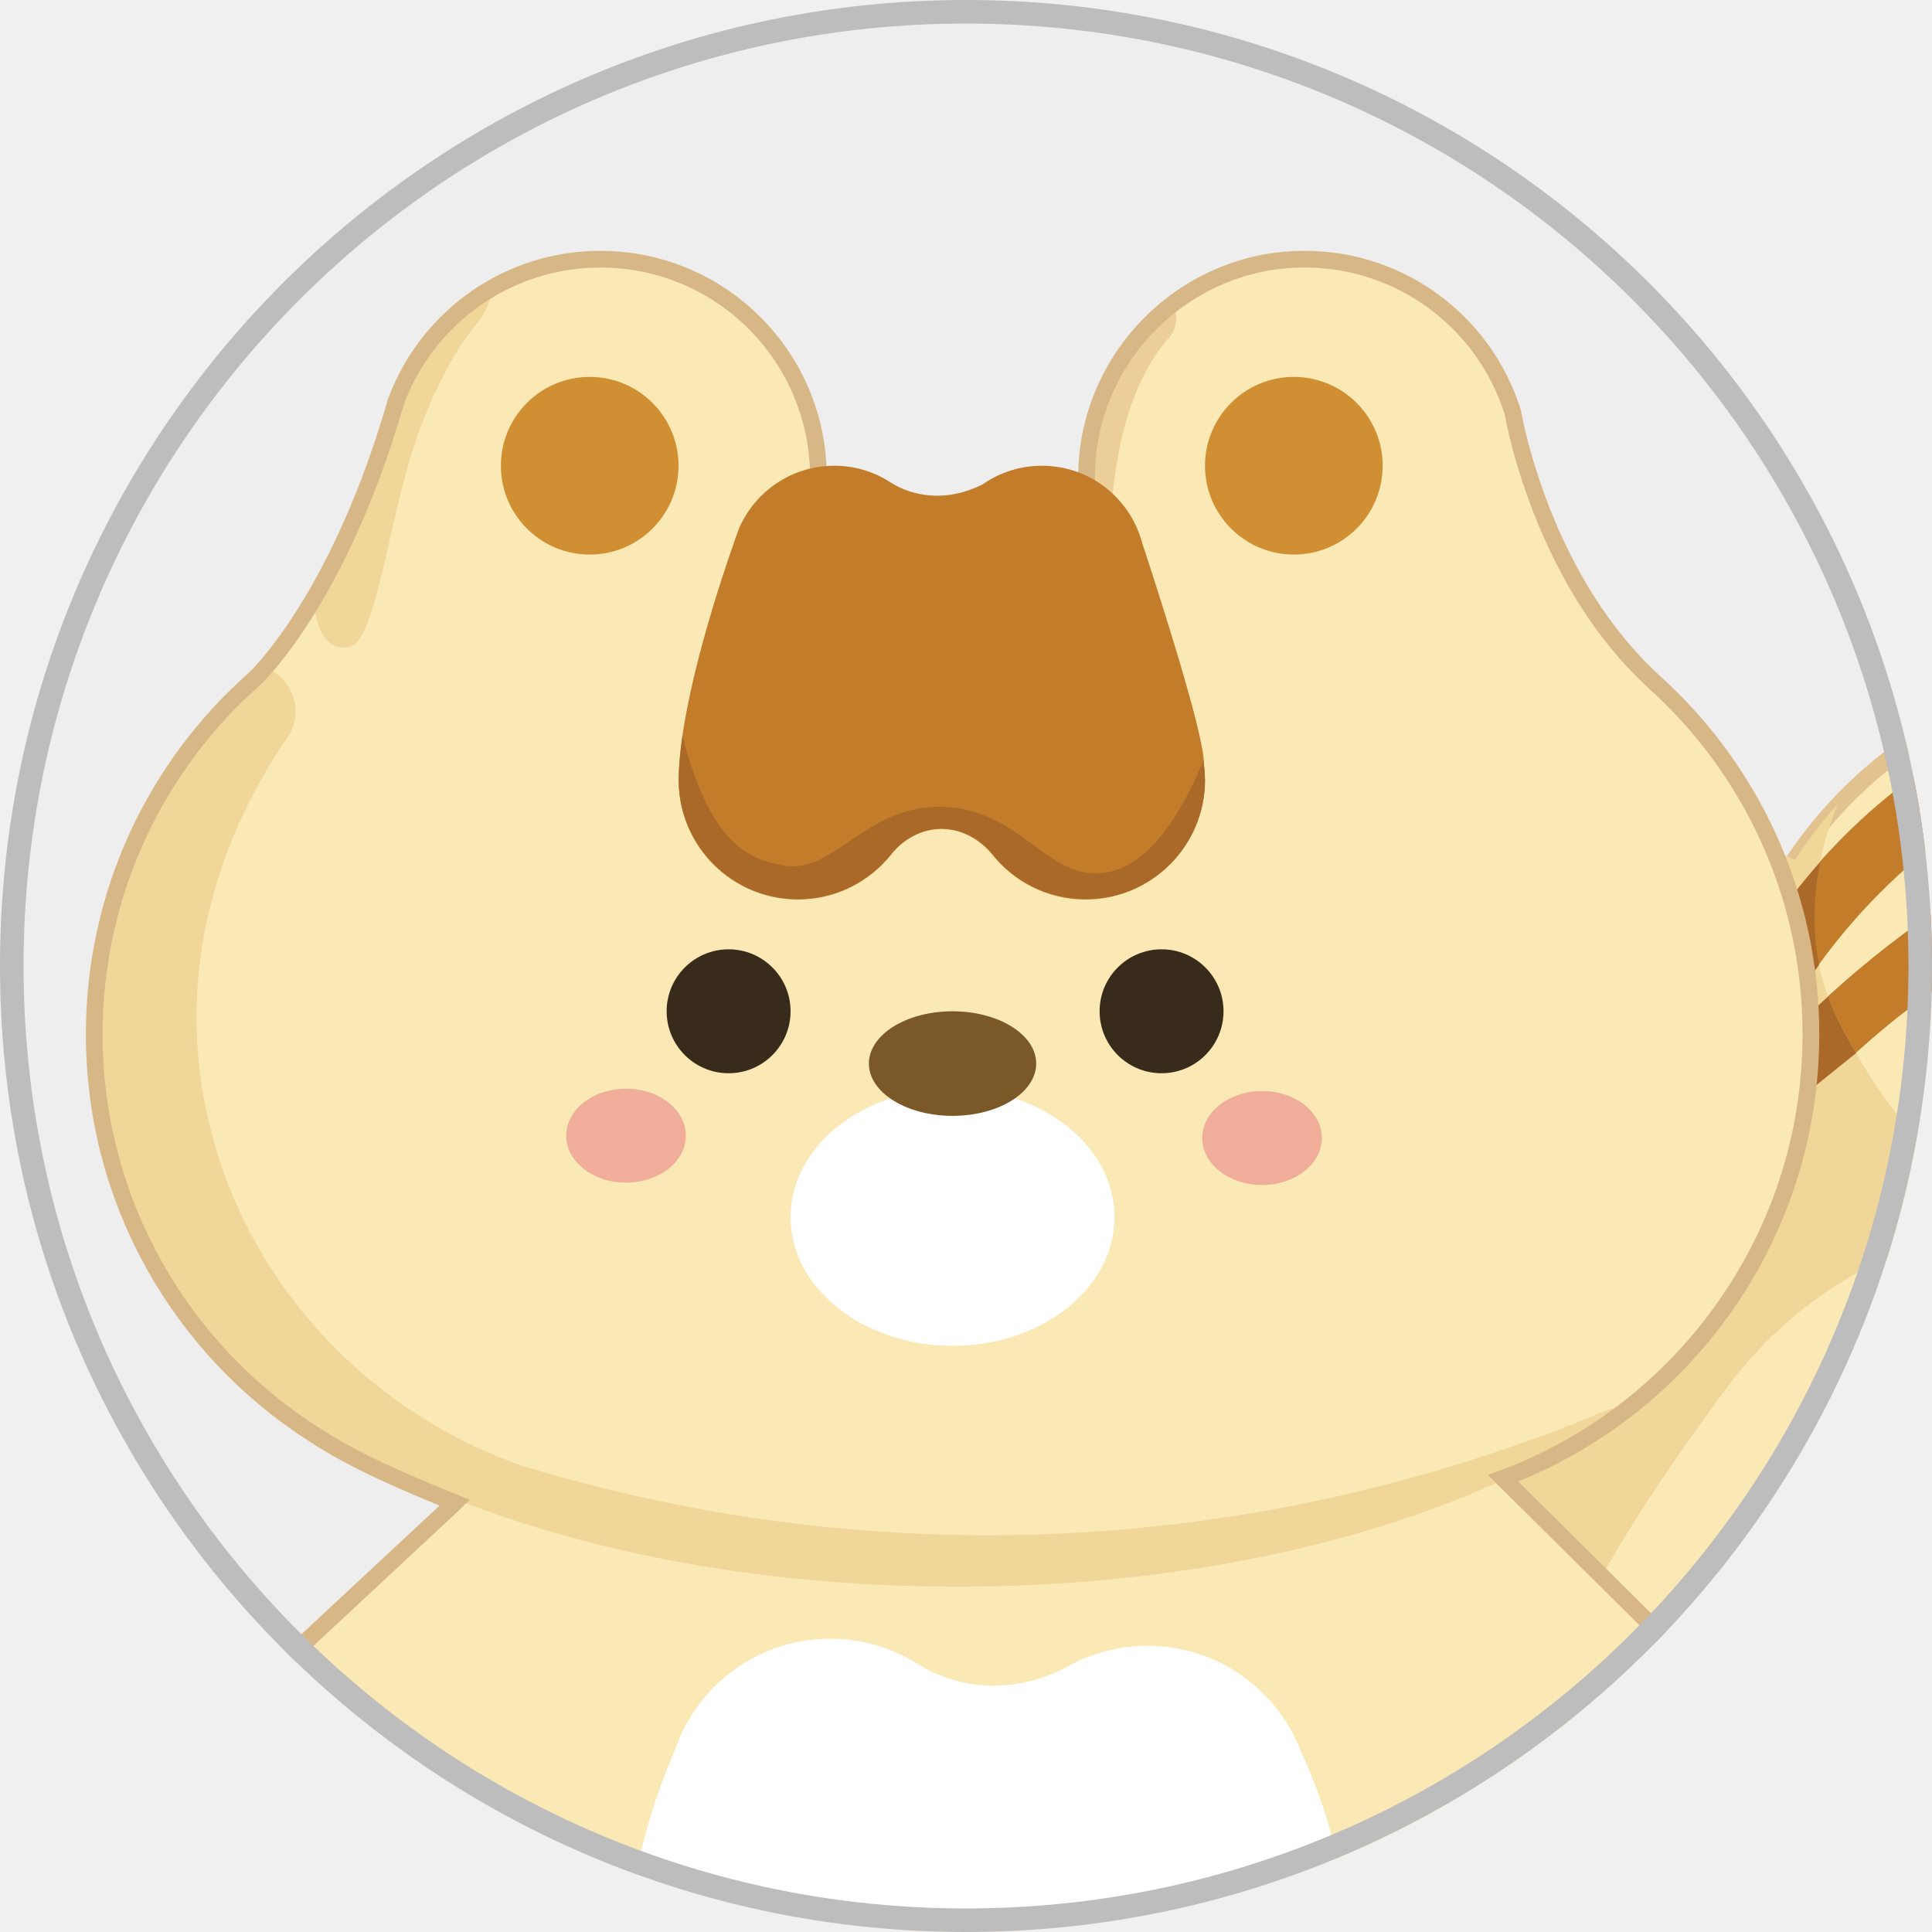
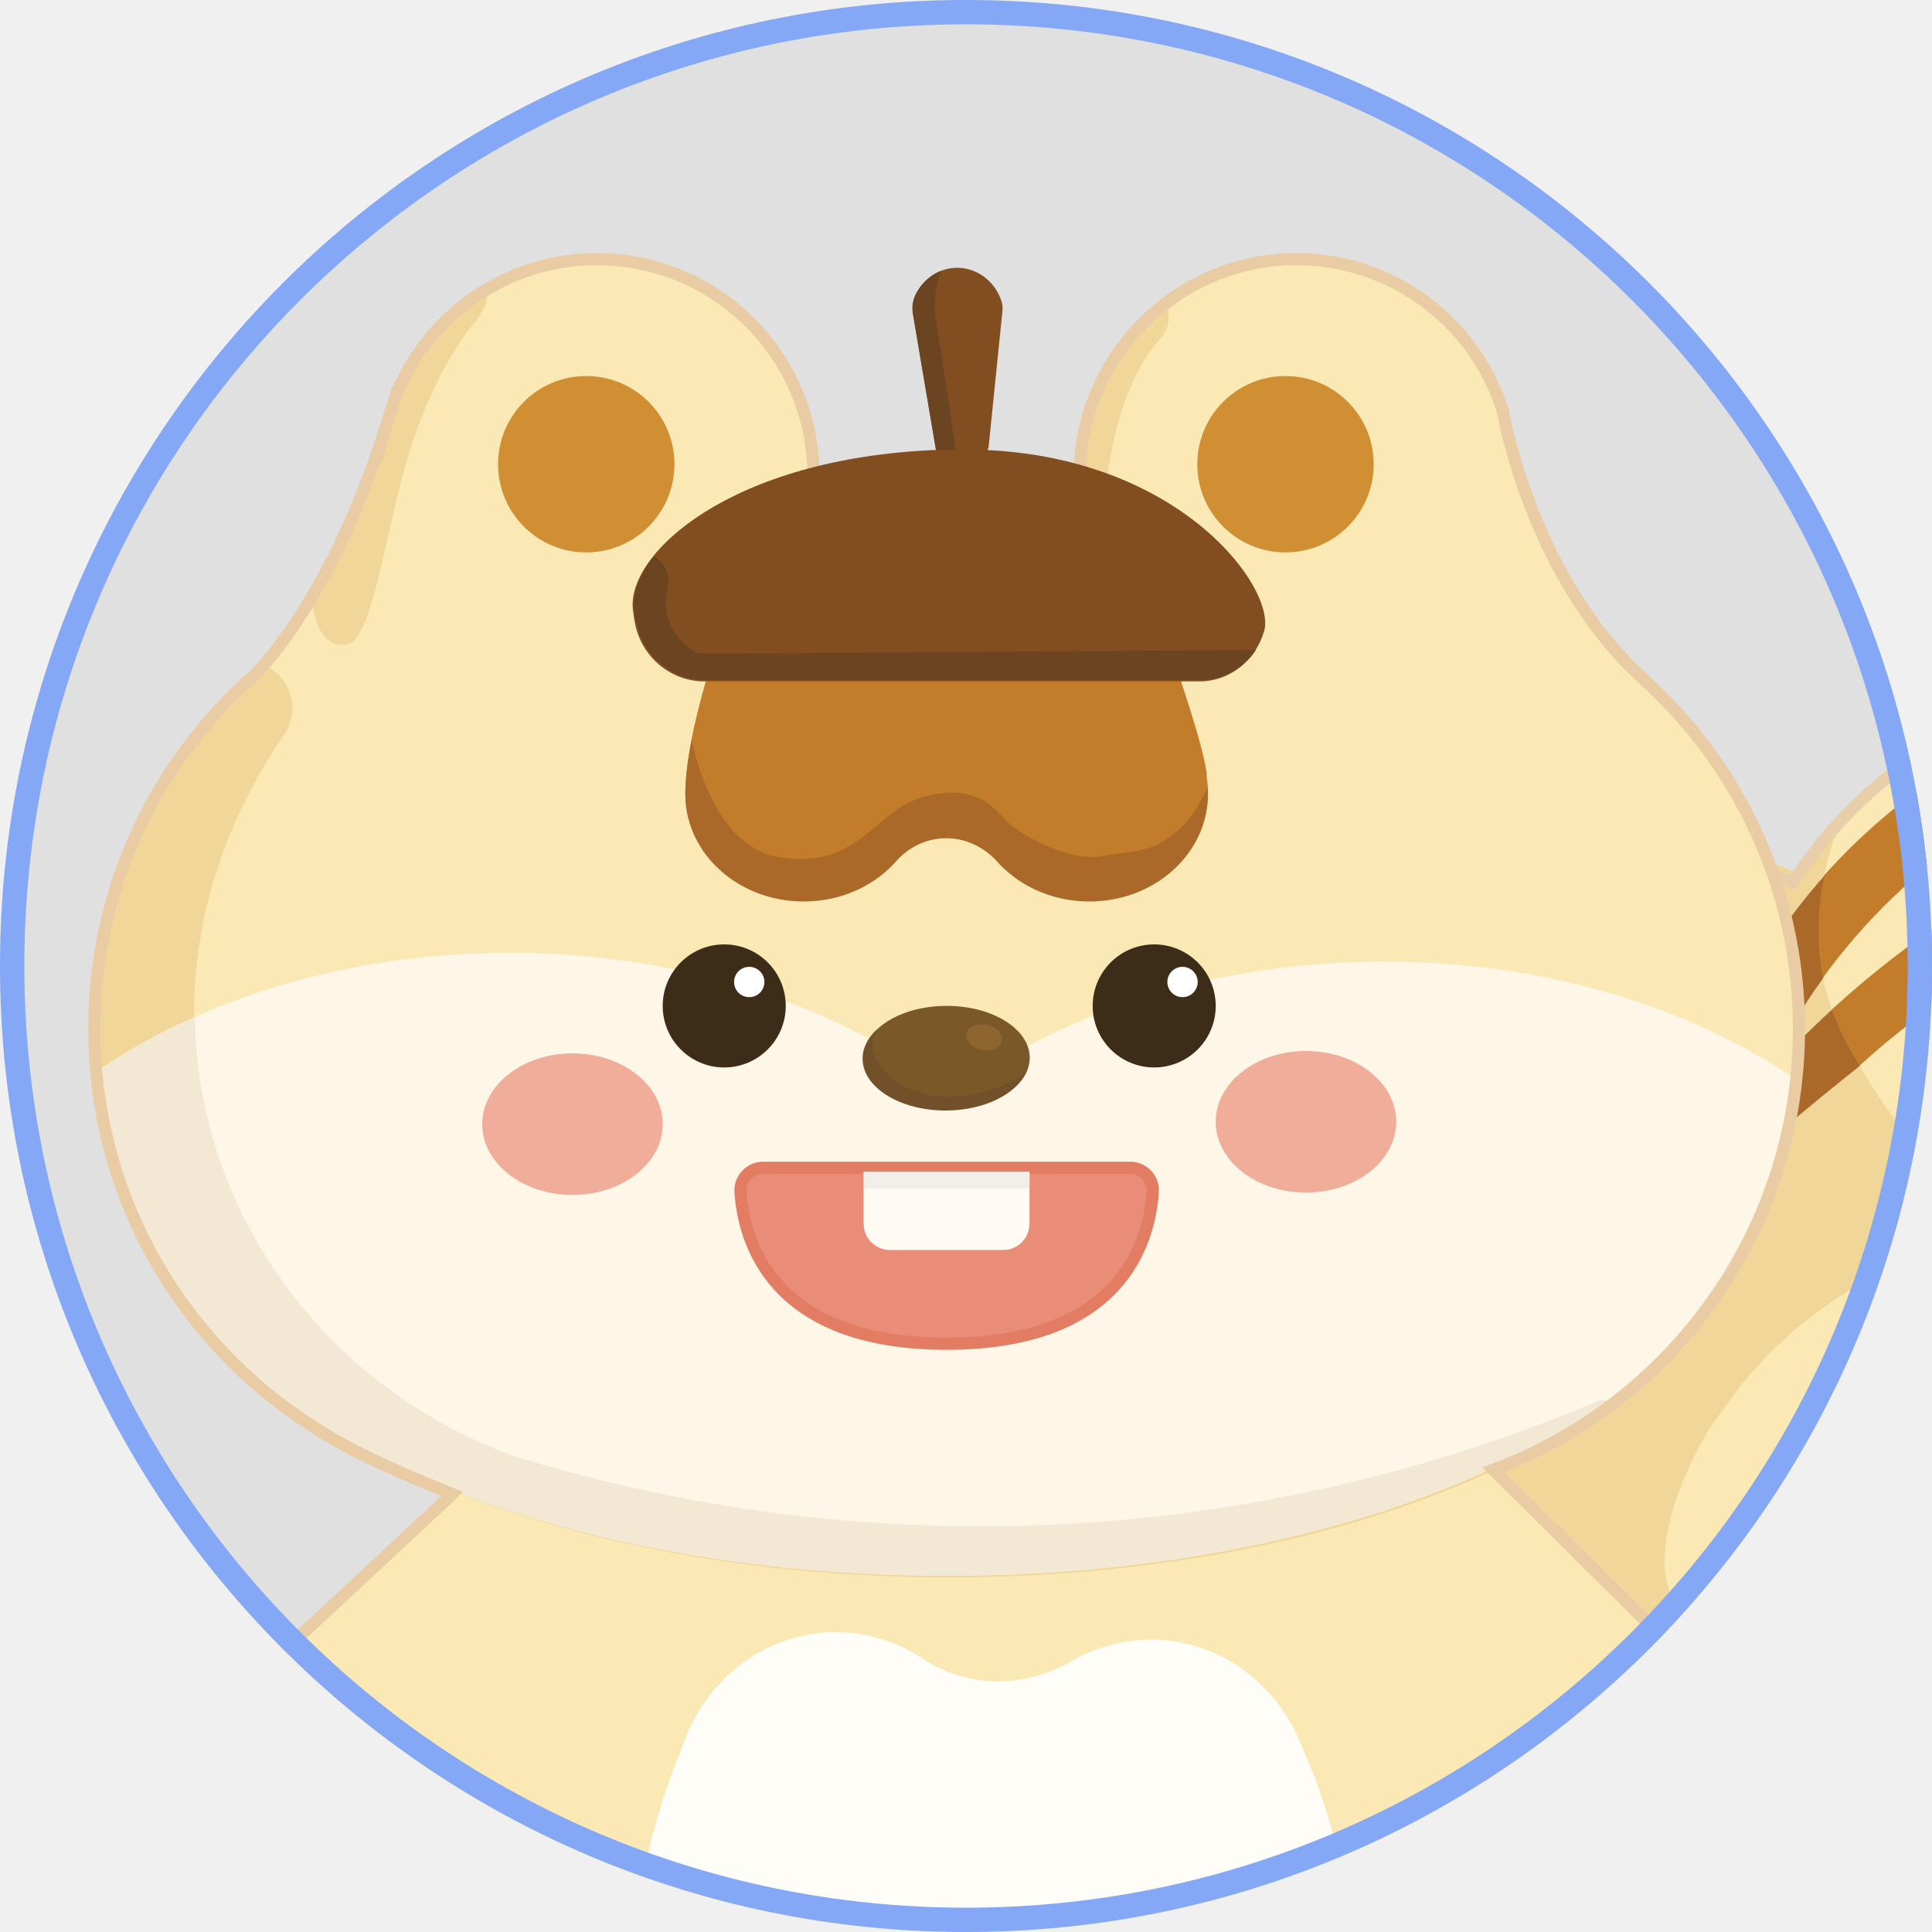
- <svg xmlns="http://www.w3.org/2000/svg" width="164" height="164" viewBox="0 0 164 164" fill="none">
-   <g clip-path="url(#clip0_3400_50515)">
-     <rect width="164" height="164" rx="82" fill="#EEEEEE" />
-     <path d="M219.546 87.897C216.374 67.715 197.447 53.931 177.266 57.102C166.377 58.815 157.36 65.112 151.854 73.719C141.833 69.621 130.599 68.12 119.119 69.926C85.604 75.191 62.708 106.636 67.973 140.151C73.238 173.666 104.683 196.562 138.198 191.297C168.734 186.495 190.458 159.969 190.089 129.937C209.532 126.155 222.648 107.633 219.546 87.903V87.897Z" fill="#FAE9B4" />
-     <path d="M219.546 87.897C216.374 67.715 197.447 53.931 177.266 57.102C166.377 58.815 157.36 65.112 151.854 73.719C141.833 69.621 130.599 68.12 119.119 69.926C85.604 75.191 62.708 106.636 67.973 140.151C73.238 173.666 104.683 196.562 138.198 191.297C168.734 186.495 190.458 159.969 190.089 129.937C209.532 126.155 222.648 107.633 219.546 87.903V87.897Z" stroke="#E2C28F" stroke-width="1.419" stroke-miterlimit="10" />
-     <path d="M200.255 60.98C195.606 58.458 190.393 56.922 184.934 56.594C164.554 59.696 147.263 75.063 142.754 96.423C141.206 103.77 141.411 110.495 143.029 116.787C143.375 118.135 145.392 117.766 145.199 116.388C144.542 111.633 144.712 106.637 145.861 101.19C151.25 75.656 174.896 58.669 200.255 60.98Z" fill="#C37C2A" />
-     <path d="M130.259 128.155C129.966 129.557 136.064 125.534 135.841 126.93C145.762 89.592 174.035 70.003 212.135 70.982C209.719 67.88 206.823 65.195 203.586 63.014C168.33 66.455 137.905 92.014 130.259 128.155Z" fill="#C37C2A" />
-     <path d="M166.278 99.936C163.651 97.913 159.869 94.049 156.181 86.907C152.663 80.106 153.988 73.204 156.017 68.215C154.686 69.704 153.472 71.293 152.393 72.976C150.271 72.108 148.09 71.364 145.867 70.736L140.854 82.744C140.672 83.178 140.626 83.659 140.725 84.122L143.886 99.22L134.1 95.761L104.337 123.747C104.337 123.747 129.661 156.587 131.831 143.987C132.986 137.279 140.18 126.403 146.665 117.69C149.942 113.28 154.211 109.704 159.13 107.259L165.914 103.893C167.474 103.119 167.661 100.991 166.284 99.936H166.278Z" fill="#F0D698" />
-     <path d="M185.128 107.453C185.574 107.511 186.013 107.623 186.418 107.81C190.78 109.792 194.093 113.856 194.89 118.945C195.594 123.419 194.204 127.74 191.449 130.906C190.745 131.715 190.341 132.741 190.288 133.808C188.916 162.293 167.737 186.872 138.462 191.474C133.109 192.313 127.814 192.436 122.666 191.914C116.984 191.334 115.636 187.435 121.306 186.79C121.429 186.778 123.856 186.397 123.979 186.385C148.94 183.424 170.083 179.267 176.896 144.433C178.52 136.119 176.603 136.031 173.155 134.108C169.338 131.979 166.5 128.174 165.773 123.524C164.507 115.486 170.001 107.939 178.045 106.679C178.444 106.614 178.843 106.614 179.241 106.667L185.128 107.465V107.453Z" fill="#F0D698" />
-     <path d="M145.885 101.197C147.403 93.996 150.376 87.482 154.428 81.883C153.8 78.822 153.97 75.844 154.533 73.135C149.098 79.239 145.07 86.726 143.065 95.198L142.906 96.612L145.885 101.197Z" fill="#AA6928" />
-     <path d="M142.789 98.846L143.575 97.714C146.981 92.912 150.875 88.52 155.178 84.586C155.46 85.36 155.788 86.14 156.193 86.914C156.644 87.793 157.101 88.62 157.559 89.4C157.559 89.4 148.623 96.436 147.597 98.107C146.571 99.778 142.795 98.84 142.795 98.84L142.789 98.846Z" fill="#AA6928" />
-     <path d="M32.989 36.152C28.475 50.552 22.488 56.755 21.732 57.506C21.679 57.559 21.65 57.582 21.65 57.582C13.277 64.958 8 75.759 8 87.79C8 102.032 15.399 114.55 26.558 121.704C26.569 121.71 26.581 121.721 26.599 121.727C30.017 123.99 34.221 125.785 38.601 127.561L38.343 127.813L19.961 144.934C14.497 150.024 14.104 158.49 19.088 163.843C24.071 169.197 32.544 169.408 38.014 164.318C38.419 163.943 38.788 163.55 39.134 163.14V204.019C39.134 206.951 41.509 209.325 44.441 209.325H74.467C77.393 209.325 79.773 206.951 79.773 204.019V194.098C79.773 191.278 81.896 188.81 84.716 188.622C87.806 188.417 90.386 190.862 90.386 193.917V204.025C90.386 206.951 92.76 209.325 95.686 209.325H127.987C129.781 208.469 131.019 206.646 131.019 204.529V164.922C135.956 167.127 141.883 166.236 145.847 162.243C151.001 157.048 150.872 148.569 145.566 143.31L131.019 128.886L127.964 125.855L127.594 125.491C128.761 125.058 129.905 124.565 131.019 124.026C136.999 121.129 142.147 116.796 146.017 111.472C146.017 111.472 146.017 111.466 146.023 111.466C150.866 104.823 153.721 96.638 153.721 87.79C153.721 75.911 148.579 65.234 140.394 57.87C140.388 57.87 140.382 57.858 140.377 57.852C133.376 51.432 130.251 42.343 129.054 37.805C129.002 37.612 129.008 37.618 129.002 37.612C128.626 36.187 128.456 35.249 128.427 35.044V35.032L128.398 34.95L128.415 34.997C125.97 27.134 118.418 21.517 109.623 22.033C100.353 22.578 92.819 30.101 92.268 39.371C92.168 41.083 92.297 42.748 92.631 44.343C93.288 47.462 90.697 50.271 87.53 49.884C83.584 49.397 79.07 49.262 74.144 49.866C71.031 50.253 68.398 47.474 69.061 44.407C69.331 43.147 69.471 41.839 69.471 40.502C69.471 30.283 61.186 22.003 50.972 22.003C44.054 22.003 38.02 25.797 34.848 31.426C34.362 32.282 33.945 33.179 33.599 34.111C33.593 34.117 33.593 34.129 33.588 34.141C33.588 34.152 33.582 34.158 33.582 34.17C33.4 34.809 33.212 35.431 33.019 36.04L32.984 36.158L32.989 36.152Z" fill="#FAE9B4" />
-     <path d="M99.55 25.691C95.387 28.869 92.591 33.765 92.268 39.277C92.168 40.989 92.297 42.654 92.632 44.249C92.942 45.709 92.526 47.098 91.682 48.13C92.954 49.327 94.004 48.623 94.297 43.827C94.819 35.237 97.252 30.898 99.14 28.793C99.931 27.914 100.06 26.676 99.55 25.697V25.691Z" fill="#EBCE98" />
-     <path d="M50.058 47.075C54.222 47.075 57.598 43.699 57.598 39.534C57.598 35.37 54.222 31.994 50.058 31.994C45.894 31.994 42.518 35.37 42.518 39.534C42.518 43.699 45.894 47.075 50.058 47.075Z" fill="#D18F34" />
-     <path d="M109.828 47.075C113.993 47.075 117.369 43.699 117.369 39.534C117.369 35.37 113.993 31.994 109.828 31.994C105.664 31.994 102.288 35.37 102.288 39.534C102.288 43.699 105.664 47.075 109.828 47.075Z" fill="#D18F34" />
-     <path d="M110.416 148.643C110.023 147.623 109.513 146.655 108.903 145.764L108.897 145.753C106.382 142.1 102.172 139.702 97.405 139.702C95.575 139.702 93.834 140.065 92.233 140.704C91.94 140.78 91.635 140.909 91.307 141.103C91.248 141.138 91.19 141.167 91.125 141.203C90.908 141.314 90.691 141.431 90.48 141.549C84.599 144.551 79.873 142.405 78.273 141.478C78.132 141.384 77.98 141.296 77.839 141.208C77.745 141.144 77.692 141.109 77.692 141.109V141.12C75.587 139.848 73.125 139.104 70.486 139.104C65.455 139.104 61.052 141.765 58.601 145.758V145.764C58.074 146.626 57.634 147.558 57.3 148.532C55.365 153.017 52.151 162.158 53.952 169.945C53.952 169.945 53.952 169.951 53.952 169.956C53.981 170.085 54.004 170.22 54.039 170.349C54.039 170.361 54.045 170.367 54.051 170.379C55.587 176.858 61.404 181.683 68.352 181.683C68.757 181.683 70.527 181.712 72.703 181.026C76.995 179.684 79.463 176.676 80.401 175.398C80.454 175.333 80.553 175.21 80.694 175.075C82.383 173.474 85.954 173.568 87.396 175.263C87.525 175.415 87.613 175.55 87.66 175.632C88.616 176.887 91.061 179.748 95.241 181.044C95.57 181.144 97.557 181.683 99.539 181.683C107.66 181.683 114.238 175.104 114.238 166.984C114.731 159.273 112.163 152.366 110.416 148.649V148.643Z" fill="white" />
-     <path d="M61.849 91.103C64.754 91.103 67.108 88.748 67.108 85.843C67.108 82.939 64.754 80.584 61.849 80.584C58.944 80.584 56.589 82.939 56.589 85.843C56.589 88.748 58.944 91.103 61.849 91.103Z" fill="#392B1B" />
-     <path d="M98.6 91.103C101.505 91.103 103.86 88.748 103.86 85.843C103.86 82.939 101.505 80.584 98.6 80.584C95.695 80.584 93.341 82.939 93.341 85.843C93.341 88.748 95.695 91.103 98.6 91.103Z" fill="#392B1B" />
-     <path d="M80.858 114.239C88.452 114.239 94.607 109.351 94.607 103.322C94.607 97.292 88.452 92.404 80.858 92.404C73.264 92.404 67.108 97.292 67.108 103.322C67.108 109.351 73.264 114.239 80.858 114.239Z" fill="white" />
-     <path d="M80.858 94.721C84.779 94.721 87.958 92.734 87.958 90.282C87.958 87.831 84.779 85.844 80.858 85.844C76.936 85.844 73.757 87.831 73.757 90.282C73.757 92.734 76.936 94.721 80.858 94.721Z" fill="#7B5828" />
-     <path d="M34.696 31.714C34.209 32.57 33.793 33.467 33.447 34.399C33.441 34.405 33.441 34.417 33.435 34.428C33.435 34.44 33.429 34.446 33.429 34.458C33.248 35.097 33.06 35.718 32.867 36.328L32.831 36.445C30.861 42.719 28.616 47.439 26.645 50.828C26.751 53.801 28.035 55.314 29.7 54.897C31.964 54.328 32.955 44.138 35.364 37.202C37.768 30.265 40.747 27.152 40.747 27.152C41.574 25.803 41.72 25.117 41.544 24.789C38.695 26.448 36.32 28.841 34.702 31.714H34.696Z" fill="#F0D698" />
-     <path d="M97.744 205.609C95.422 205.609 93.534 203.727 93.534 201.399V190.828C93.534 188.324 91.505 186.295 89.002 186.295H81.725C79.222 186.295 77.199 188.342 77.234 190.845V205.205C77.234 205.955 76.624 206.571 75.868 206.571H75.85H45.156C42.793 206.571 40.876 204.654 40.876 202.291V160.808C40.876 160.421 40.647 160.069 40.295 159.916C39.931 159.758 39.509 159.828 39.228 160.104L38.026 161.271C33.324 166.325 25.707 166.595 21.28 162.59C18.049 159.664 16.877 154.78 18.349 150.259C18.636 149.368 18.272 148.395 17.475 147.902L17.393 147.926C14.35 152.939 14.79 159.477 18.9 163.892C23.884 169.245 32.356 169.456 37.827 164.367C38.19 164.027 38.53 163.675 38.847 163.305C38.882 163.264 38.946 163.288 38.946 163.341V204.003C38.946 206.964 41.35 209.368 44.311 209.368H74.279C75.37 209.368 76.384 209.033 77.228 208.465V208.512C78.753 207.579 79.773 205.902 79.773 203.985V194.059C79.773 191.397 81.655 189.016 84.288 188.635C87.565 188.16 90.385 190.693 90.385 193.883V203.979C90.385 206.911 92.766 209.291 95.698 209.291H127.987C128.005 209.286 128.016 209.28 128.034 209.268C129.857 208.377 129.16 205.598 127.125 205.598H97.726L97.744 205.609Z" fill="#F0D698" />
-     <path d="M8.369 87.638C8.369 104.425 18.648 118.808 33.253 124.847C45.607 130.933 62.546 134.685 81.233 134.685C99.919 134.685 116.858 130.933 129.212 124.847C132.426 123.516 135.428 121.786 138.16 119.71C138.037 119.664 137.908 119.617 137.773 119.587C137.316 119.488 136.847 119.529 136.419 119.71C125.519 124.272 107.964 129.977 85.824 130.306C68.545 130.558 54.261 127.45 44.329 124.43C29.835 119.341 19.293 106.829 17.1 91.989C15.165 78.925 20.354 68.488 24.394 62.607C25.824 60.526 24.916 57.764 22.781 56.791C13.98 64.173 8.381 75.249 8.381 87.638H8.369Z" fill="#F0D698" />
-     <path d="M148.133 146.822C147.911 146.834 147.694 146.904 147.494 147.033C146.533 147.684 146.146 148.886 146.509 149.988C147.078 151.712 147.565 154.398 146.398 157.077C145.601 158.907 144.17 160.431 142.341 161.481C138.365 163.767 133.311 162.941 130.045 159.716L128.966 158.649C128.38 158.068 127.43 158.092 126.867 158.701C126.345 159.27 126.357 160.155 126.902 160.707L131.013 164.899C135.949 167.098 141.871 166.206 145.835 162.219C149.945 158.074 150.684 151.847 148.128 146.828L148.133 146.822Z" fill="#F0D698" />
-     <path d="M32.989 36.152C28.475 50.552 22.488 56.755 21.732 57.506C21.679 57.559 21.65 57.582 21.65 57.582C13.277 64.958 8 75.759 8 87.79C8 102.032 15.399 114.55 26.558 121.704C26.569 121.71 26.581 121.721 26.599 121.727C30.017 123.99 34.221 125.785 38.601 127.561L38.343 127.813L19.961 144.934C14.497 150.024 14.104 158.49 19.088 163.843C24.071 169.197 32.544 169.408 38.014 164.318C38.419 163.943 38.788 163.55 39.134 163.14V204.019C39.134 206.951 41.509 209.325 44.441 209.325H74.467C77.393 209.325 79.773 206.951 79.773 204.019V194.098C79.773 191.278 81.896 188.81 84.716 188.622C87.806 188.417 90.386 190.862 90.386 193.917V204.025C90.386 206.951 92.76 209.325 95.686 209.325H127.987C129.781 208.469 131.019 206.646 131.019 204.529V164.922C135.956 167.127 141.883 166.236 145.847 162.243C151.001 157.048 150.872 148.569 145.566 143.31L131.019 128.886L127.964 125.855L127.594 125.491C128.761 125.058 129.905 124.565 131.019 124.026C136.999 121.129 142.147 116.796 146.017 111.472C146.017 111.472 146.017 111.466 146.023 111.466C150.866 104.823 153.721 96.638 153.721 87.79C153.721 75.911 148.579 65.234 140.394 57.87C140.388 57.87 140.382 57.858 140.377 57.852C133.376 51.432 130.251 42.343 129.054 37.805C129.002 37.612 129.008 37.618 129.002 37.612C128.626 36.187 128.456 35.249 128.427 35.044V35.032L128.398 34.95L128.415 34.997C125.97 27.134 118.418 21.517 109.623 22.033C100.353 22.578 92.819 30.101 92.268 39.371C92.168 41.083 92.297 42.748 92.631 44.343C93.288 47.462 90.697 50.271 87.53 49.884C83.584 49.397 79.07 49.262 74.144 49.866C71.031 50.253 68.398 47.474 69.061 44.407C69.331 43.147 69.471 41.839 69.471 40.502C69.471 30.283 61.186 22.003 50.972 22.003C44.054 22.003 38.02 25.797 34.848 31.426C34.362 32.282 33.945 33.179 33.599 34.111C33.593 34.117 33.593 34.129 33.588 34.141C33.588 34.152 33.582 34.158 33.582 34.17C33.4 34.809 33.212 35.431 33.019 36.04L32.984 36.158L32.989 36.152Z" stroke="#D8B787" stroke-width="1.419" stroke-miterlimit="10" />
-     <path d="M102.177 64.794C102.177 64.794 102.182 64.777 102.182 64.771C102.247 62.349 98.207 49.89 96.976 46.155C96.976 46.149 96.97 46.143 96.97 46.137C96.882 45.797 96.771 45.463 96.642 45.141C96.63 45.111 96.624 45.094 96.624 45.094C95.334 41.834 92.156 39.535 88.439 39.535C86.58 39.535 84.856 40.116 83.437 41.101C83.431 41.101 83.42 41.106 83.414 41.112C78.946 43.37 75.633 40.966 75.633 40.966H75.627C74.244 40.063 72.596 39.535 70.825 39.535C67.202 39.535 64.094 41.716 62.74 44.842C62.74 44.842 62.734 44.842 62.734 44.865C62.728 44.877 62.722 44.894 62.711 44.912C62.705 44.935 62.693 44.965 62.681 44.994C62.628 45.141 62.54 45.387 62.417 45.721C62.417 45.733 62.411 45.75 62.406 45.768C61.309 48.858 57.879 58.99 57.621 65.603C57.609 65.815 57.603 66.02 57.603 66.219C57.603 66.266 57.603 66.319 57.609 66.36C57.68 71.895 62.183 76.357 67.735 76.357C70.984 76.357 73.862 74.827 75.715 72.452C76.079 72 77.416 70.523 79.609 70.382C82.059 70.23 83.672 71.877 84.123 72.405C85.976 74.809 88.884 76.357 92.15 76.357C97.744 76.357 102.282 71.819 102.282 66.219C102.282 65.733 102.247 65.258 102.177 64.794Z" fill="#C37C2A" />
-     <path d="M102.282 66.178C102.282 65.692 102.247 65.217 102.177 64.754C102.182 64.748 102.182 64.736 102.182 64.73C102.182 64.654 102.182 64.572 102.182 64.478C99.151 71.836 96.073 73.748 93.763 74.082C88.896 74.78 86.615 68.617 79.949 68.489C73.335 68.359 70.796 74.334 66.393 73.455C63.76 72.927 60.348 71.901 57.932 62.443C57.774 63.54 57.668 64.589 57.627 65.563C57.615 65.774 57.609 65.979 57.609 66.178C57.609 66.225 57.609 66.278 57.615 66.319C57.686 71.854 62.189 76.316 67.741 76.316C70.99 76.316 73.868 74.786 75.727 72.411C76.091 71.96 77.427 70.482 79.62 70.341C82.071 70.189 83.684 71.836 84.135 72.364C85.994 74.768 88.896 76.316 92.162 76.316C97.756 76.316 102.294 71.778 102.294 66.178H102.282Z" fill="#AA6928" />
-     <path d="M53.142 100.39C55.946 100.39 58.219 98.605 58.219 96.403C58.219 94.201 55.946 92.416 53.142 92.416C50.337 92.416 48.064 94.201 48.064 96.403C48.064 98.605 50.337 100.39 53.142 100.39Z" fill="#EFAD9A" />
-     <path d="M107.131 100.589C109.936 100.589 112.209 98.804 112.209 96.602C112.209 94.4 109.936 92.615 107.131 92.615C104.327 92.615 102.054 94.4 102.054 96.602C102.054 98.804 104.327 100.589 107.131 100.589Z" fill="#EFAD9A" />
+ <svg xmlns="http://www.w3.org/2000/svg" width="90" height="90" viewBox="0 0 90 90" fill="none">
+   <g clip-path="url(#clip0_5067_67891)">
+     <rect width="90" height="90" rx="45" fill="#E0E0E0" />
+     <path d="M120.418 48.835C118.69 37.837 108.376 30.326 97.378 32.054C91.444 32.987 86.53 36.419 83.53 41.109C78.069 38.876 71.947 38.058 65.691 39.042C47.427 41.911 34.95 59.047 37.819 77.311C40.688 95.575 57.824 108.052 76.088 105.183C92.729 102.566 104.567 88.111 104.366 71.745C114.961 69.684 122.109 59.59 120.418 48.839V48.835Z" fill="#FAE9B4" />
+     <path d="M109.906 34.165C107.372 32.791 104.532 31.954 101.557 31.775C90.451 33.466 81.028 41.84 78.571 53.48C77.727 57.484 77.839 61.149 78.721 64.577C78.909 65.312 80.009 65.111 79.903 64.36C79.545 61.769 79.638 59.046 80.264 56.078C83.201 42.163 96.087 32.907 109.906 34.165Z" fill="#C37C2A" />
+     <path d="M71.761 70.774C71.602 71.538 74.925 69.346 74.803 70.106C80.21 49.759 95.617 39.084 116.379 39.618C115.063 37.927 113.484 36.464 111.721 35.275C92.508 37.151 75.928 51.079 71.761 70.774Z" fill="#C37C2A" />
+     <path d="M91.389 55.395C89.958 54.293 87.897 52.187 85.887 48.296C83.97 44.589 84.692 40.828 85.798 38.109C85.073 38.921 84.411 39.787 83.823 40.704C82.666 40.231 81.478 39.825 80.267 39.483L77.535 46.027C77.436 46.264 77.41 46.526 77.465 46.778L79.187 55.006L73.854 53.12L57.635 68.371C57.635 68.371 71.435 86.267 72.618 79.401C72.803 78.327 73.273 77.059 73.931 75.682L77.545 79.721C77.545 79.721 81.037 78.308 78.436 75.337C75.848 72.381 79.721 66.409 79.759 66.352C80.075 65.917 80.388 65.489 80.698 65.07C82.484 62.668 84.81 60.719 87.491 59.386L91.188 57.552C92.038 57.13 92.14 55.971 91.389 55.395Z" fill="#F0D698" />
+     <path d="M78.59 54.802L79.018 54.185C80.874 51.568 82.996 49.175 85.341 47.031C85.495 47.453 85.674 47.878 85.894 48.3C86.14 48.779 86.389 49.23 86.639 49.654C86.639 49.654 81.769 53.489 81.21 54.399C80.651 55.31 78.593 54.799 78.593 54.799L78.59 54.802Z" fill="#AA6928" />
+     <path d="M101.666 59.492C101.909 59.524 102.149 59.585 102.369 59.687C104.747 60.767 106.552 62.981 106.986 65.755C107.37 68.192 106.613 70.547 105.111 72.273C104.727 72.714 104.507 73.273 104.478 73.854C103.73 89.377 92.189 102.771 76.236 105.279C73.319 105.736 70.433 105.803 67.628 105.519C64.532 105.203 63.797 103.078 66.887 102.726C66.954 102.72 68.276 102.512 68.344 102.506C81.946 100.892 93.468 98.627 97.18 79.644C98.065 75.113 97.02 75.065 95.142 74.017C93.062 72.858 91.515 70.784 91.119 68.25C90.429 63.869 93.423 59.757 97.806 59.07C98.024 59.035 98.241 59.035 98.458 59.064L101.666 59.498V59.492Z" fill="#F0D698" />
+     <path d="M120.418 48.835C118.69 37.837 108.376 30.326 97.378 32.054C91.444 32.987 86.53 36.419 83.53 41.109C78.069 38.876 71.947 38.058 65.691 39.042C47.427 41.911 34.95 59.047 37.819 77.311C40.688 95.575 57.824 108.052 76.088 105.183C92.729 102.566 104.567 88.111 104.366 71.745C114.961 69.684 122.109 59.59 120.418 48.839V48.835Z" stroke="#E8CFA9" stroke-width="0.567" stroke-miterlimit="10" />
+     <path d="M80.278 56.085C81.105 52.161 82.725 48.612 84.933 45.56C84.591 43.892 84.684 42.269 84.99 40.793C82.028 44.119 79.833 48.199 78.741 52.816L78.654 53.587L80.278 56.085Z" fill="#AA6928" />
+     <path d="M18.009 19.784C15.549 27.632 12.287 31.012 11.874 31.421C11.845 31.45 11.829 31.463 11.829 31.463C7.267 35.482 4.391 41.368 4.391 47.924C4.391 55.685 8.423 62.507 14.504 66.405C14.51 66.409 14.517 66.415 14.526 66.418C16.389 67.651 18.68 68.629 21.067 69.597L20.926 69.735L10.909 79.065C7.931 81.838 7.717 86.452 10.433 89.369C13.149 92.287 17.766 92.402 20.747 89.628C20.968 89.424 21.169 89.21 21.358 88.986V111.263C21.358 112.86 22.652 114.155 24.249 114.155H40.612C42.206 114.155 43.504 112.86 43.504 111.263V105.857C43.504 104.32 44.66 102.974 46.197 102.872C47.881 102.76 49.287 104.093 49.287 105.758V111.266C49.287 112.86 50.581 114.155 52.175 114.155H69.778C70.755 113.688 71.43 112.694 71.43 111.541V89.957C74.12 91.159 77.35 90.673 79.51 88.497C82.319 85.666 82.249 81.046 79.357 78.18L71.43 70.32L69.765 68.668L69.564 68.469C70.2 68.233 70.823 67.965 71.43 67.671C74.689 66.092 77.494 63.731 79.603 60.83C79.603 60.83 79.603 60.827 79.606 60.827C82.245 57.206 83.802 52.746 83.802 47.924C83.802 41.451 80.999 35.632 76.539 31.619C76.536 31.619 76.532 31.613 76.529 31.61C72.714 28.111 71.011 23.158 70.359 20.685C70.331 20.58 70.334 20.583 70.331 20.58C70.126 19.803 70.033 19.292 70.017 19.18V19.174L70.001 19.129L70.011 19.155C68.679 14.87 64.563 11.809 59.774 12.09C54.722 12.387 50.616 16.487 50.316 21.538C50.261 22.471 50.332 23.379 50.514 24.248C50.872 25.948 49.459 27.478 47.734 27.267C45.584 27.002 43.123 26.929 40.439 27.258C38.743 27.469 37.308 25.954 37.669 24.283C37.816 23.596 37.893 22.884 37.893 22.155C37.893 16.586 33.378 12.074 27.812 12.074C24.042 12.074 20.754 14.142 19.025 17.209C18.76 17.675 18.533 18.164 18.345 18.672C18.341 18.675 18.341 18.682 18.338 18.688C18.338 18.695 18.335 18.698 18.335 18.704C18.236 19.052 18.134 19.391 18.028 19.724L18.009 19.787V19.784Z" fill="#FAE9B4" />
+     <path d="M69.331 112.13H53.3C52.032 112.13 51.006 111.101 50.348 109.835V104.42C50.348 102.518 48.872 101.608 48.194 101.608H44.571C43.338 101.608 42.175 102.566 42.123 104.087V109.816C41.82 112.567 39.376 112.066 39.376 112.066V112.114H25.396C24.192 112.114 23.217 111.139 23.217 109.934V86.76C23.217 86.463 22.974 86.22 22.677 86.22C22.527 86.22 22.383 86.284 22.281 86.392L21.409 87.332L20.754 87.967C18.191 90.722 14.041 90.869 11.628 88.686C9.868 87.092 9.229 84.43 10.031 81.967C10.187 81.481 9.992 80.954 9.558 80.686L9.507 80.698C7.848 83.43 8.088 86.99 10.331 89.399C13.047 92.316 17.664 92.431 20.645 89.658C20.843 89.475 21.026 89.284 21.195 89.086C21.217 89.06 21.256 89.076 21.256 89.108V111.257C21.256 112.874 22.566 114.184 24.182 114.184H40.51C41.104 114.184 41.657 114.002 42.117 113.692V113.718C42.948 113.21 43.504 112.296 43.504 111.251V105.845C43.504 104.394 44.529 103.093 45.967 102.886C47.75 102.627 49.287 104.007 49.287 105.746V111.244C49.287 112.845 50.584 114.143 52.185 114.143H69.778C70.794 113.657 70.449 112.13 69.324 112.13H69.331Z" fill="#F0D698" />
+     <path d="M4.516 47.839C4.516 56.987 10.117 64.825 18.076 68.116C24.808 71.433 34.039 73.478 44.222 73.478C54.406 73.478 63.636 71.433 70.369 68.116C72.12 67.391 73.756 66.448 75.245 65.317C75.177 65.291 75.107 65.266 75.034 65.25C74.784 65.196 74.529 65.218 74.296 65.317C68.356 67.803 58.789 70.912 46.724 71.091C37.308 71.228 29.524 69.535 24.112 67.889C16.213 65.116 10.468 58.297 9.273 50.21C8.219 43.091 11.047 37.404 13.248 34.199C14.028 33.065 13.533 31.56 12.369 31.029C7.567 35.052 4.516 41.088 4.516 47.839Z" fill="#F0D698" />
+     <path d="M64.483 44.794C57.812 44.794 51.696 46.471 46.919 49.267C45.363 50.178 43.433 50.162 41.903 49.213C37.046 46.206 30.694 44.385 23.744 44.385C16.271 44.385 9.494 46.49 4.516 49.913C5.314 58.124 10.641 65.01 17.967 68.042C24.7 71.359 33.931 73.404 44.114 73.404C54.297 73.404 63.528 71.359 70.26 68.042C77.475 65.058 82.75 58.341 83.677 50.296C78.702 46.89 71.941 44.794 64.486 44.794H64.483Z" fill="#FEF6E6" />
+     <path d="M75.076 65.255C75.076 65.255 75.07 65.255 75.066 65.255C74.817 65.201 74.561 65.223 74.328 65.322C68.388 67.808 58.822 70.917 46.757 71.096C37.337 71.233 29.557 69.54 24.144 67.894C16.246 65.121 10.501 58.302 9.306 50.215C9.162 49.238 9.092 48.285 9.082 47.365C7.488 48.071 5.999 48.889 4.644 49.806C5.379 58.101 10.731 65.067 18.115 68.121C18.917 68.517 19.754 68.891 20.626 69.249C27.036 71.85 35.193 73.409 44.079 73.409C54.262 73.409 63.493 71.364 70.226 68.048C71.97 67.326 73.597 66.386 75.079 65.262L75.076 65.255Z" fill="#F3E8D4" />
+     <path d="M60.838 55.554C63.16 55.554 65.043 54.078 65.043 52.256C65.043 50.435 63.16 48.959 60.838 48.959C58.515 48.959 56.633 50.435 56.633 52.256C56.633 54.078 58.515 55.554 60.838 55.554Z" fill="#EFAD9A" />
+     <path d="M26.669 55.665C28.991 55.665 30.874 54.189 30.874 52.368C30.874 50.547 28.991 49.07 26.669 49.07C24.346 49.07 22.464 50.547 22.464 52.368C22.464 54.189 24.346 55.665 26.669 55.665Z" fill="#EFAD9A" />
+     <path d="M35.545 54.4H52.652C53.263 54.4 53.742 54.915 53.7 55.525C53.553 57.771 52.288 62.596 44.099 62.596C35.91 62.596 34.644 57.768 34.497 55.525C34.459 54.918 34.938 54.4 35.545 54.4Z" fill="#E98D78" stroke="#E27C63" stroke-width="0.567" stroke-miterlimit="10" />
+     <path d="M40.235 54.59H47.957V57.005C47.957 57.68 47.411 58.229 46.734 58.229H41.455C40.781 58.229 40.231 57.683 40.231 57.005V54.59H40.235Z" fill="#FFFBF3" />
+     <path opacity="0.79" d="M47.958 54.59H40.235V55.366H47.958V54.59Z" fill="#EEECE8" />
+     <path d="M33.737 49.726C35.32 49.726 36.603 48.443 36.603 46.86C36.603 45.277 35.32 43.994 33.737 43.994C32.154 43.994 30.871 45.277 30.871 46.86C30.871 48.443 32.154 49.726 33.737 49.726Z" fill="#3D2C17" />
+     <path d="M53.767 49.726C55.35 49.726 56.633 48.443 56.633 46.86C56.633 45.277 55.35 43.994 53.767 43.994C52.184 43.994 50.901 45.277 50.901 46.86C50.901 48.443 52.184 49.726 53.767 49.726Z" fill="#3D2C17" />
+     <path d="M34.902 46.451C35.292 46.451 35.609 46.135 35.609 45.745C35.609 45.355 35.292 45.039 34.902 45.039C34.512 45.039 34.196 45.355 34.196 45.745C34.196 46.135 34.512 46.451 34.902 46.451Z" fill="white" />
+     <path d="M55.087 46.451C55.477 46.451 55.793 46.135 55.793 45.745C55.793 45.355 55.477 45.039 55.087 45.039C54.697 45.039 54.38 45.355 54.38 45.745C54.38 46.135 54.697 46.451 55.087 46.451Z" fill="white" />
+     <path d="M44.099 51.695C46.236 51.695 47.969 50.612 47.969 49.276C47.969 47.94 46.236 46.857 44.099 46.857C41.962 46.857 40.23 47.94 40.23 49.276C40.23 50.612 41.962 51.695 44.099 51.695Z" fill="#7B5828" />
+     <path d="M47.793 49.925C47.709 50.005 47.013 50.647 45.278 50.979C43.859 51.251 42.096 51.069 40.987 49.615C40.335 48.762 40.843 47.963 40.843 47.963C40.425 48.349 40.182 48.813 40.182 49.315C40.182 50.65 41.913 51.733 44.051 51.733C45.85 51.733 47.358 50.963 47.793 49.925Z" fill="#72502A" />
+     <path d="M46.674 48.49C46.737 48.166 46.42 47.831 45.964 47.742C45.509 47.652 45.088 47.842 45.025 48.166C44.961 48.489 45.278 48.825 45.734 48.914C46.189 49.004 46.61 48.814 46.674 48.49Z" fill="#8E6531" />
+     <path d="M54.282 14.082C52.013 15.814 50.489 18.482 50.313 21.485C50.259 22.418 50.329 23.326 50.511 24.195C50.681 24.991 50.454 25.748 49.994 26.31C50.687 26.962 51.259 26.578 51.419 23.965C51.703 19.284 53.029 16.919 54.058 15.772C54.489 15.293 54.56 14.619 54.282 14.085V14.082Z" fill="#F0D698" />
+     <path d="M60.703 81.502C60.489 80.917 60.211 80.365 59.878 79.853L59.875 79.847C58.504 77.754 56.21 76.38 53.613 76.38C52.616 76.38 51.667 76.588 50.794 76.955C50.635 77 50.468 77.074 50.29 77.185C50.258 77.205 50.226 77.224 50.191 77.243C50.072 77.307 49.954 77.374 49.839 77.441C46.634 79.16 44.059 77.933 43.187 77.4C43.11 77.345 43.027 77.297 42.95 77.243C42.899 77.208 42.87 77.185 42.87 77.185V77.192C41.723 76.463 40.381 76.035 38.943 76.035C36.202 76.035 33.802 77.562 32.467 79.85V79.853C32.179 80.349 31.939 80.879 31.757 81.438C30.703 84.01 28.952 89.244 29.933 93.705C29.933 93.705 29.933 93.708 29.933 93.711C29.949 93.788 29.962 93.861 29.981 93.938C29.981 93.944 29.984 93.948 29.987 93.954C30.824 97.667 33.994 100.431 37.78 100.431C38.001 100.431 38.966 100.447 40.151 100.057C42.49 99.287 43.835 97.564 44.346 96.829C44.375 96.791 44.43 96.724 44.506 96.647C45.426 95.73 47.372 95.785 48.158 96.756C48.229 96.842 48.277 96.919 48.302 96.967C48.823 97.686 50.155 99.325 52.434 100.066C52.612 100.124 53.696 100.434 54.776 100.434C59.201 100.434 62.786 96.663 62.786 92.011C63.054 87.595 61.655 83.636 60.703 81.505V81.502Z" fill="#FFFDF8" />
+     <path d="M18.939 17.363C18.674 17.83 18.447 18.319 18.259 18.827C18.256 18.83 18.256 18.836 18.252 18.843C18.252 18.849 18.249 18.852 18.249 18.859C18.15 19.207 18.048 19.546 17.942 19.878L17.923 19.942C16.85 23.361 15.626 25.933 14.552 27.78C14.61 29.4 15.309 30.224 16.217 29.997C17.45 29.687 17.99 24.134 19.303 20.354C20.613 16.574 22.237 14.877 22.237 14.877C22.687 14.143 22.767 13.769 22.671 13.59C21.118 14.494 19.824 15.798 18.942 17.363H18.939Z" fill="#F0D698" />
+     <path d="M80.756 80.09C80.635 80.096 80.516 80.135 80.408 80.205C79.884 80.559 79.673 81.215 79.871 81.815C80.181 82.755 80.446 84.218 79.81 85.678C79.417 86.579 78.743 87.34 77.887 87.902C75.685 89.34 72.758 88.947 70.886 87.1L70.353 86.573C70.052 86.276 69.563 86.218 69.244 86.493C68.886 86.797 68.87 87.33 69.189 87.656L71.426 89.938C71.426 89.938 71.426 89.938 71.429 89.941C74.12 91.139 77.344 90.653 79.504 88.477C81.743 86.218 82.146 82.825 80.753 80.09H80.756Z" fill="#F0D698" />
+     <path d="M18.009 19.784C15.549 27.632 12.287 31.012 11.874 31.421C11.845 31.45 11.829 31.463 11.829 31.463C7.267 35.482 4.391 41.368 4.391 47.924C4.391 55.685 8.423 62.507 14.504 66.405C14.51 66.409 14.517 66.415 14.526 66.418C16.389 67.651 18.68 68.629 21.067 69.597L20.926 69.735L10.909 79.065C7.931 81.838 7.717 86.452 10.433 89.369C13.149 92.287 17.766 92.402 20.747 89.628C20.968 89.424 21.169 89.21 21.358 88.986V111.263C21.358 112.86 22.652 114.155 24.249 114.155H40.612C42.206 114.155 43.504 112.86 43.504 111.263V105.857C43.504 104.32 44.66 102.975 46.197 102.872C47.881 102.76 49.287 104.093 49.287 105.758V111.266C49.287 112.86 50.581 114.155 52.175 114.155H69.778C70.755 113.688 71.43 112.694 71.43 111.541V89.957C74.12 91.159 77.35 90.673 79.51 88.497C82.319 85.666 82.249 81.046 79.357 78.18L71.43 70.32L69.765 68.668L69.564 68.469C70.2 68.233 70.823 67.965 71.43 67.671C74.689 66.092 77.494 63.731 79.603 60.83C79.603 60.83 79.603 60.827 79.606 60.827C82.245 57.206 83.802 52.746 83.802 47.924C83.802 41.451 80.999 35.632 76.539 31.619C76.536 31.619 76.532 31.613 76.529 31.61C72.714 28.111 71.011 23.158 70.359 20.685C70.331 20.58 70.334 20.583 70.331 20.58C70.126 19.803 70.033 19.292 70.017 19.18V19.174L70.001 19.129L70.011 19.155C68.679 14.87 64.563 11.809 59.774 12.09C54.722 12.387 50.616 16.487 50.316 21.538C50.261 22.471 50.332 23.379 50.514 24.248C50.872 25.948 49.459 27.478 47.734 27.267C45.584 27.002 43.123 26.929 40.439 27.258C38.743 27.469 37.308 25.954 37.669 24.283C37.816 23.596 37.893 22.884 37.893 22.155C37.893 16.586 33.378 12.074 27.812 12.074C24.042 12.074 20.754 14.142 19.025 17.209C18.76 17.675 18.533 18.164 18.345 18.672C18.341 18.675 18.341 18.682 18.338 18.688C18.338 18.695 18.335 18.698 18.335 18.704C18.236 19.052 18.134 19.391 18.028 19.724L18.009 19.787V19.784Z" stroke="#E9CCA3" stroke-width="0.567" stroke-miterlimit="10" />
+     <path d="M56.215 36.239C56.215 36.239 56.218 36.23 56.218 36.227C56.253 35.035 54.052 28.894 53.381 27.053C53.381 27.053 53.377 27.047 53.377 27.044C53.33 26.878 53.269 26.711 53.199 26.552C53.192 26.536 53.189 26.529 53.189 26.529C52.486 24.922 50.754 23.791 48.728 23.791C47.715 23.791 46.776 24.079 46.003 24.561C46 24.561 45.993 24.564 45.99 24.567C43.555 25.679 41.75 24.497 41.75 24.497H41.747C40.993 24.053 40.095 23.791 39.13 23.791C37.155 23.791 35.462 24.865 34.724 26.405C34.724 26.405 34.721 26.405 34.721 26.418C34.717 26.424 34.714 26.433 34.708 26.44C34.705 26.453 34.698 26.465 34.692 26.481C34.663 26.555 34.615 26.676 34.548 26.839C34.548 26.846 34.545 26.855 34.542 26.862C33.944 28.386 32.075 33.377 31.934 36.636C31.928 36.741 31.925 36.84 31.925 36.939C31.925 36.962 31.925 36.987 31.928 37.01C31.966 39.738 34.42 41.937 37.446 41.937C39.216 41.937 40.785 41.182 41.795 40.013C41.993 39.789 42.721 39.061 43.916 38.994C45.252 38.92 46.131 39.732 46.377 39.991C47.386 41.173 48.971 41.937 50.751 41.937C53.799 41.937 56.272 39.7 56.272 36.939C56.272 36.7 56.253 36.466 56.215 36.236V36.239Z" fill="#C37C2A" />
+     <path d="M50.748 41.995C53.796 41.995 56.269 39.759 56.269 36.998C56.269 36.892 56.262 36.79 56.256 36.688C55.965 37.333 55.54 38.072 54.962 38.602C53.7 39.762 53.019 39.586 51.371 39.877C49.722 40.168 47.488 38.832 46.955 38.311C46.421 37.79 45.597 36.455 43.121 37.094C40.644 37.733 40.111 40.516 36.324 39.934C33.787 39.544 32.675 36.477 32.215 34.496C32.065 35.273 31.96 36.02 31.931 36.694C31.925 36.8 31.921 36.899 31.921 36.998C31.921 37.02 31.921 37.046 31.925 37.068C31.963 39.797 34.417 41.995 37.443 41.995C39.213 41.995 40.782 41.241 41.791 40.072C41.989 39.848 42.718 39.12 43.913 39.053C45.249 38.979 46.127 39.791 46.373 40.049C47.383 41.232 48.968 41.995 50.748 41.995Z" fill="#AA6928" />
+     <path d="M27.31 25.734C29.579 25.734 31.419 23.894 31.419 21.625C31.419 19.355 29.579 17.516 27.31 17.516C25.04 17.516 23.201 19.355 23.201 21.625C23.201 23.894 25.04 25.734 27.31 25.734Z" fill="#D18F34" />
+     <path d="M59.883 25.734C62.152 25.734 63.992 23.894 63.992 21.625C63.992 19.355 62.152 17.516 59.883 17.516C57.614 17.516 55.774 19.355 55.774 21.625C55.774 23.894 57.614 25.734 59.883 25.734Z" fill="#D18F34" />
+     <g clip-path="url(#clip1_5067_67891)">
+       <path d="M46.006 20.968C46.02 20.907 46.049 20.854 46.056 20.793L46.692 14.548C46.714 14.358 46.706 14.167 46.641 13.992C46.331 13.092 45.515 12.475 44.59 12.475C43.738 12.475 42.972 13.001 42.619 13.786C42.503 14.045 42.474 14.343 42.525 14.625L43.586 20.884C43.586 20.884 43.608 20.938 43.615 20.96C34.002 21.349 29.2 25.802 29.481 28.387C29.503 28.592 29.532 28.791 29.568 28.974C29.857 30.598 31.244 31.741 32.804 31.741H55.886C57.265 31.741 58.486 30.788 58.89 29.393C59.446 27.426 55.091 21.41 46.013 20.968H46.006Z" fill="#824E1F" />
+       <path d="M43.586 20.884C43.586 20.884 43.601 20.945 43.608 20.968H44.518C44.518 20.968 43.89 16.568 43.615 15.028C43.42 13.923 43.673 13.031 43.846 12.611C43.326 12.817 42.893 13.229 42.647 13.755C42.51 14.045 42.496 14.388 42.546 14.708L43.593 20.884H43.586Z" fill="#6B4421" />
+       <path d="M32.602 30.427C32.197 30.374 31.316 29.68 31.063 28.59C30.97 28.178 31.013 27.744 31.099 27.37C31.237 26.775 30.962 26.181 30.464 25.906C29.778 26.775 29.467 27.622 29.54 28.331C29.561 28.537 29.59 28.735 29.626 28.918C29.915 30.542 31.302 31.678 32.862 31.678H55.944C56.984 31.678 57.937 31.137 58.508 30.275C55.756 30.298 32.984 30.481 32.602 30.435V30.427Z" fill="#6B4421" />
+     </g>
  </g>
-   <rect x="1" y="1" width="162" height="162" rx="81" stroke="#BDBDBD" stroke-width="2" />
+   <rect x="0.567" y="0.567" width="88.867" height="88.867" rx="44.433" stroke="#84A8F5" stroke-width="1.133" />
  <defs>
-     <clipPath id="clip0_3400_50515">
-       <rect width="164" height="164" rx="82" fill="white" />
+     <clipPath id="clip0_5067_67891">
+       <rect width="90" height="90" rx="45" fill="white" />
+     </clipPath>
+     <clipPath id="clip1_5067_67891">
+       <rect width="29.467" height="19.267" fill="white" transform="translate(29.4673 12.4648)" />
    </clipPath>
  </defs>
</svg>
